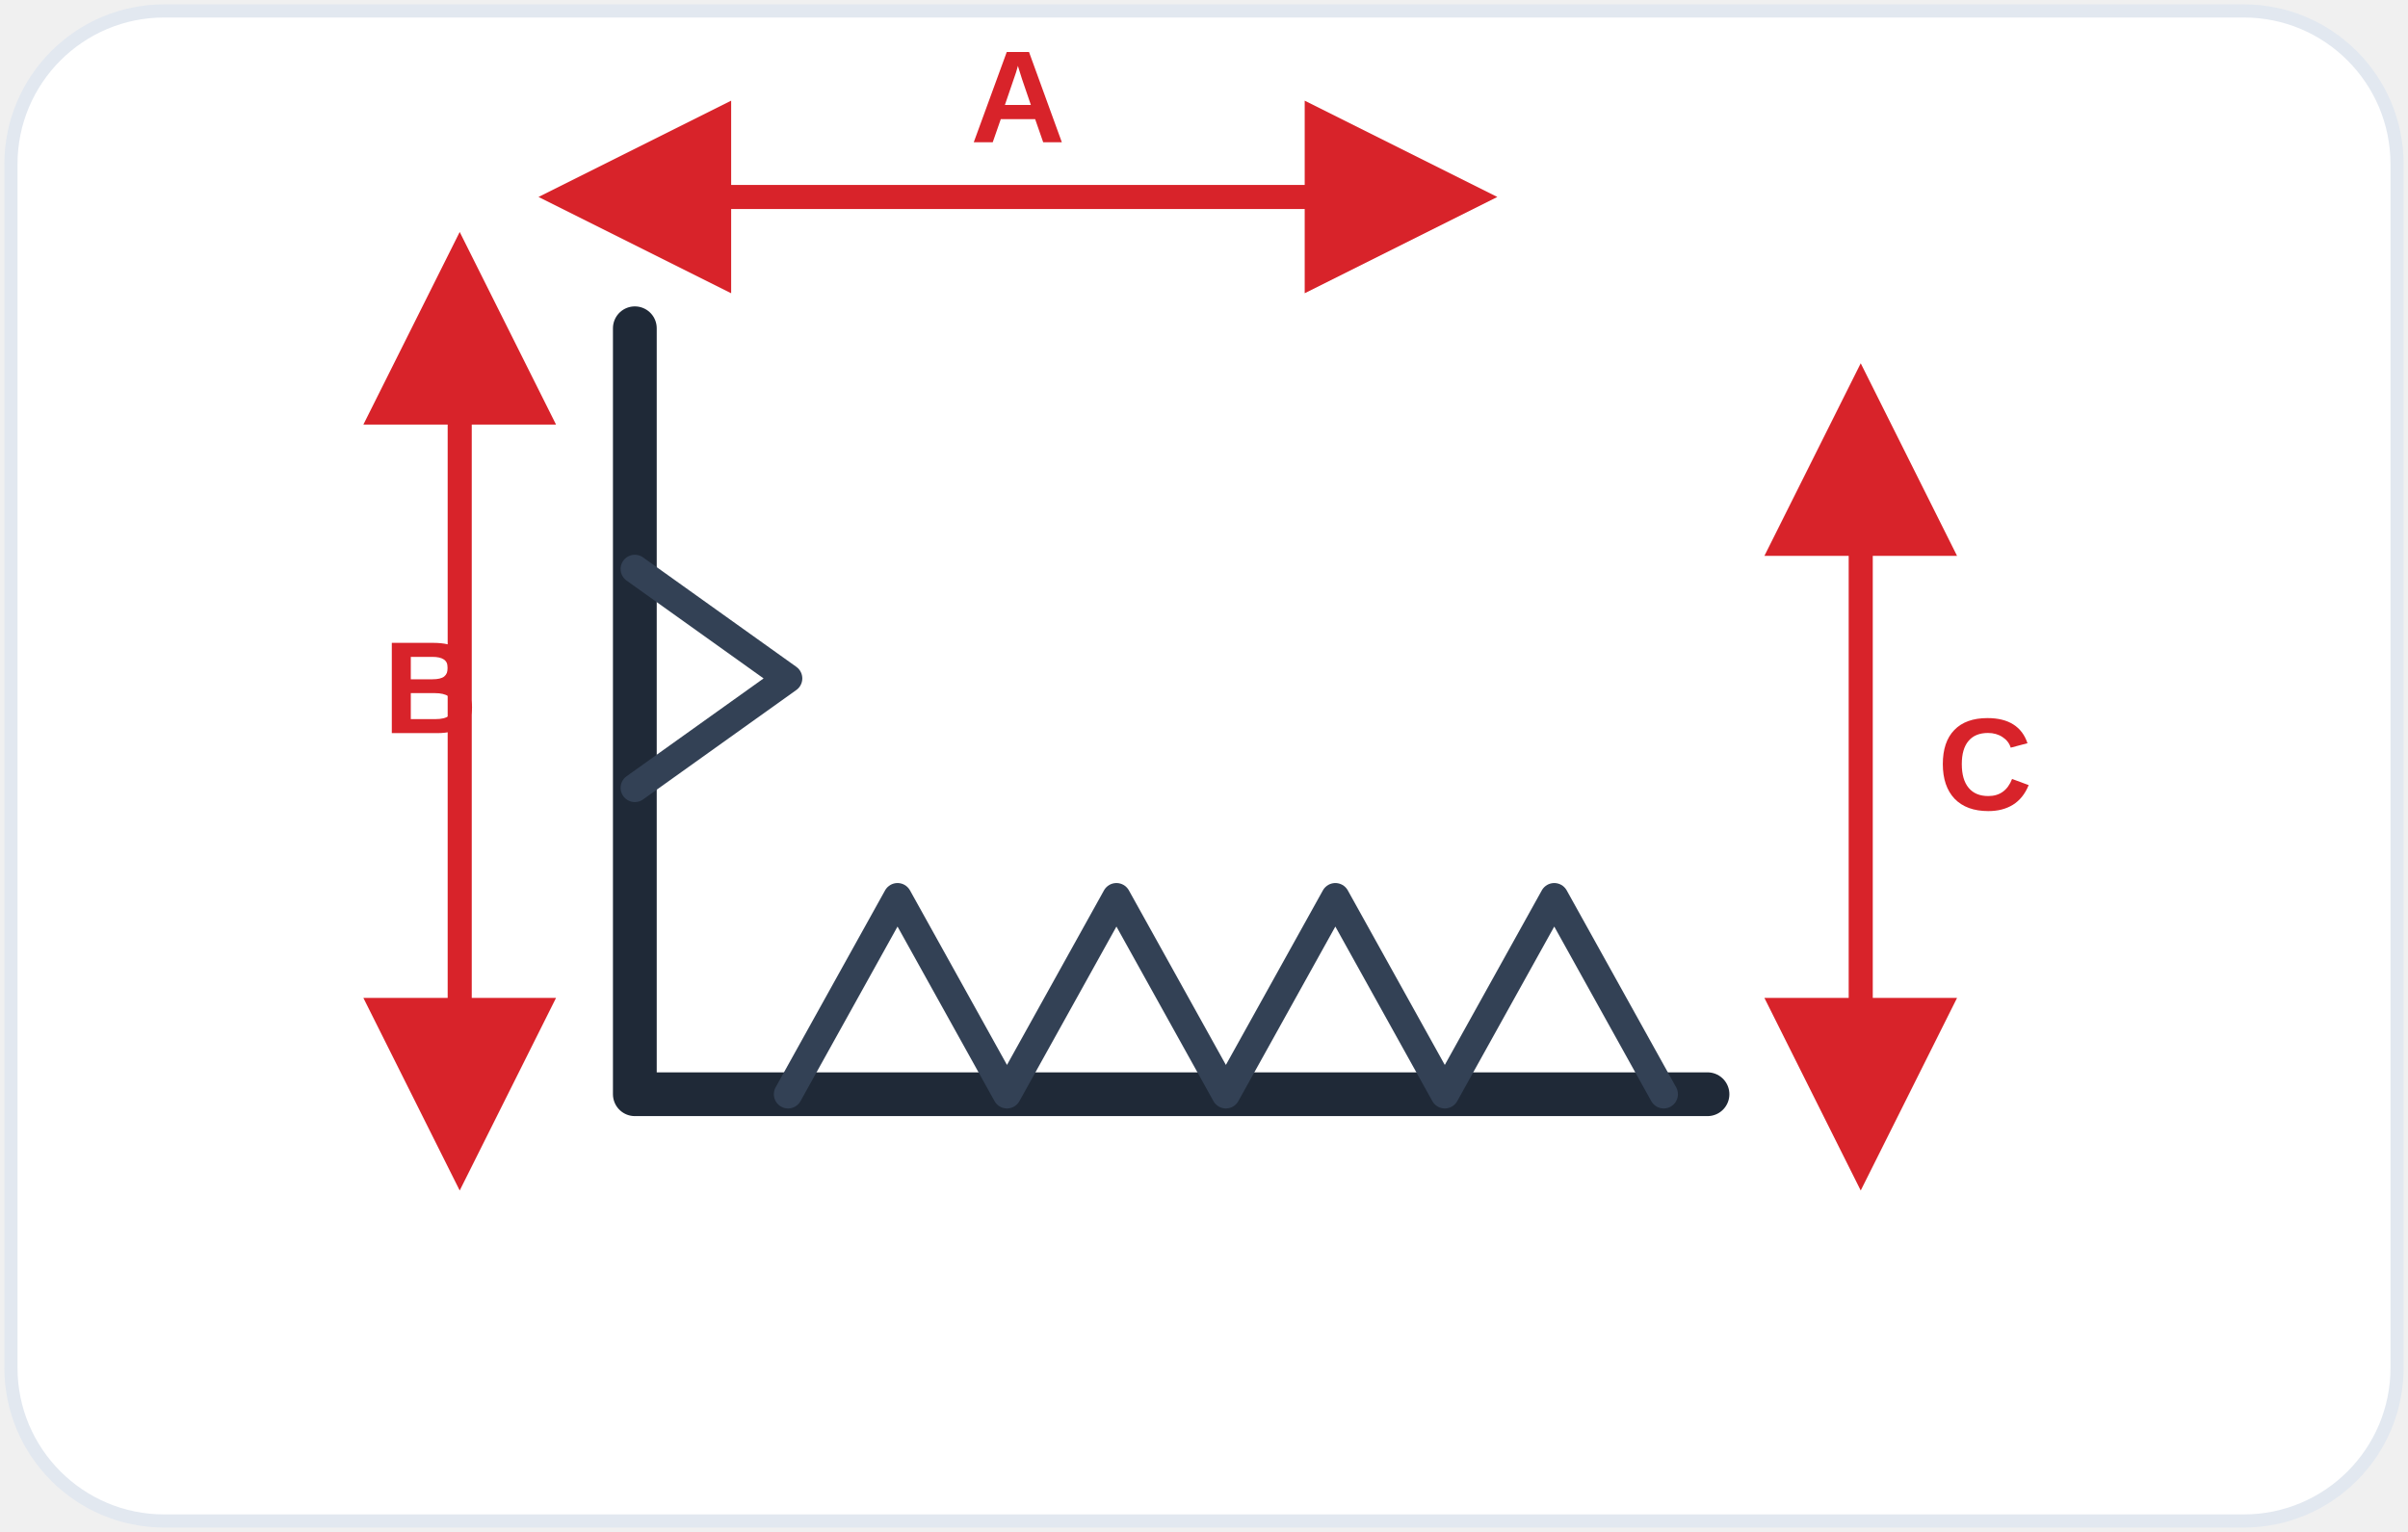
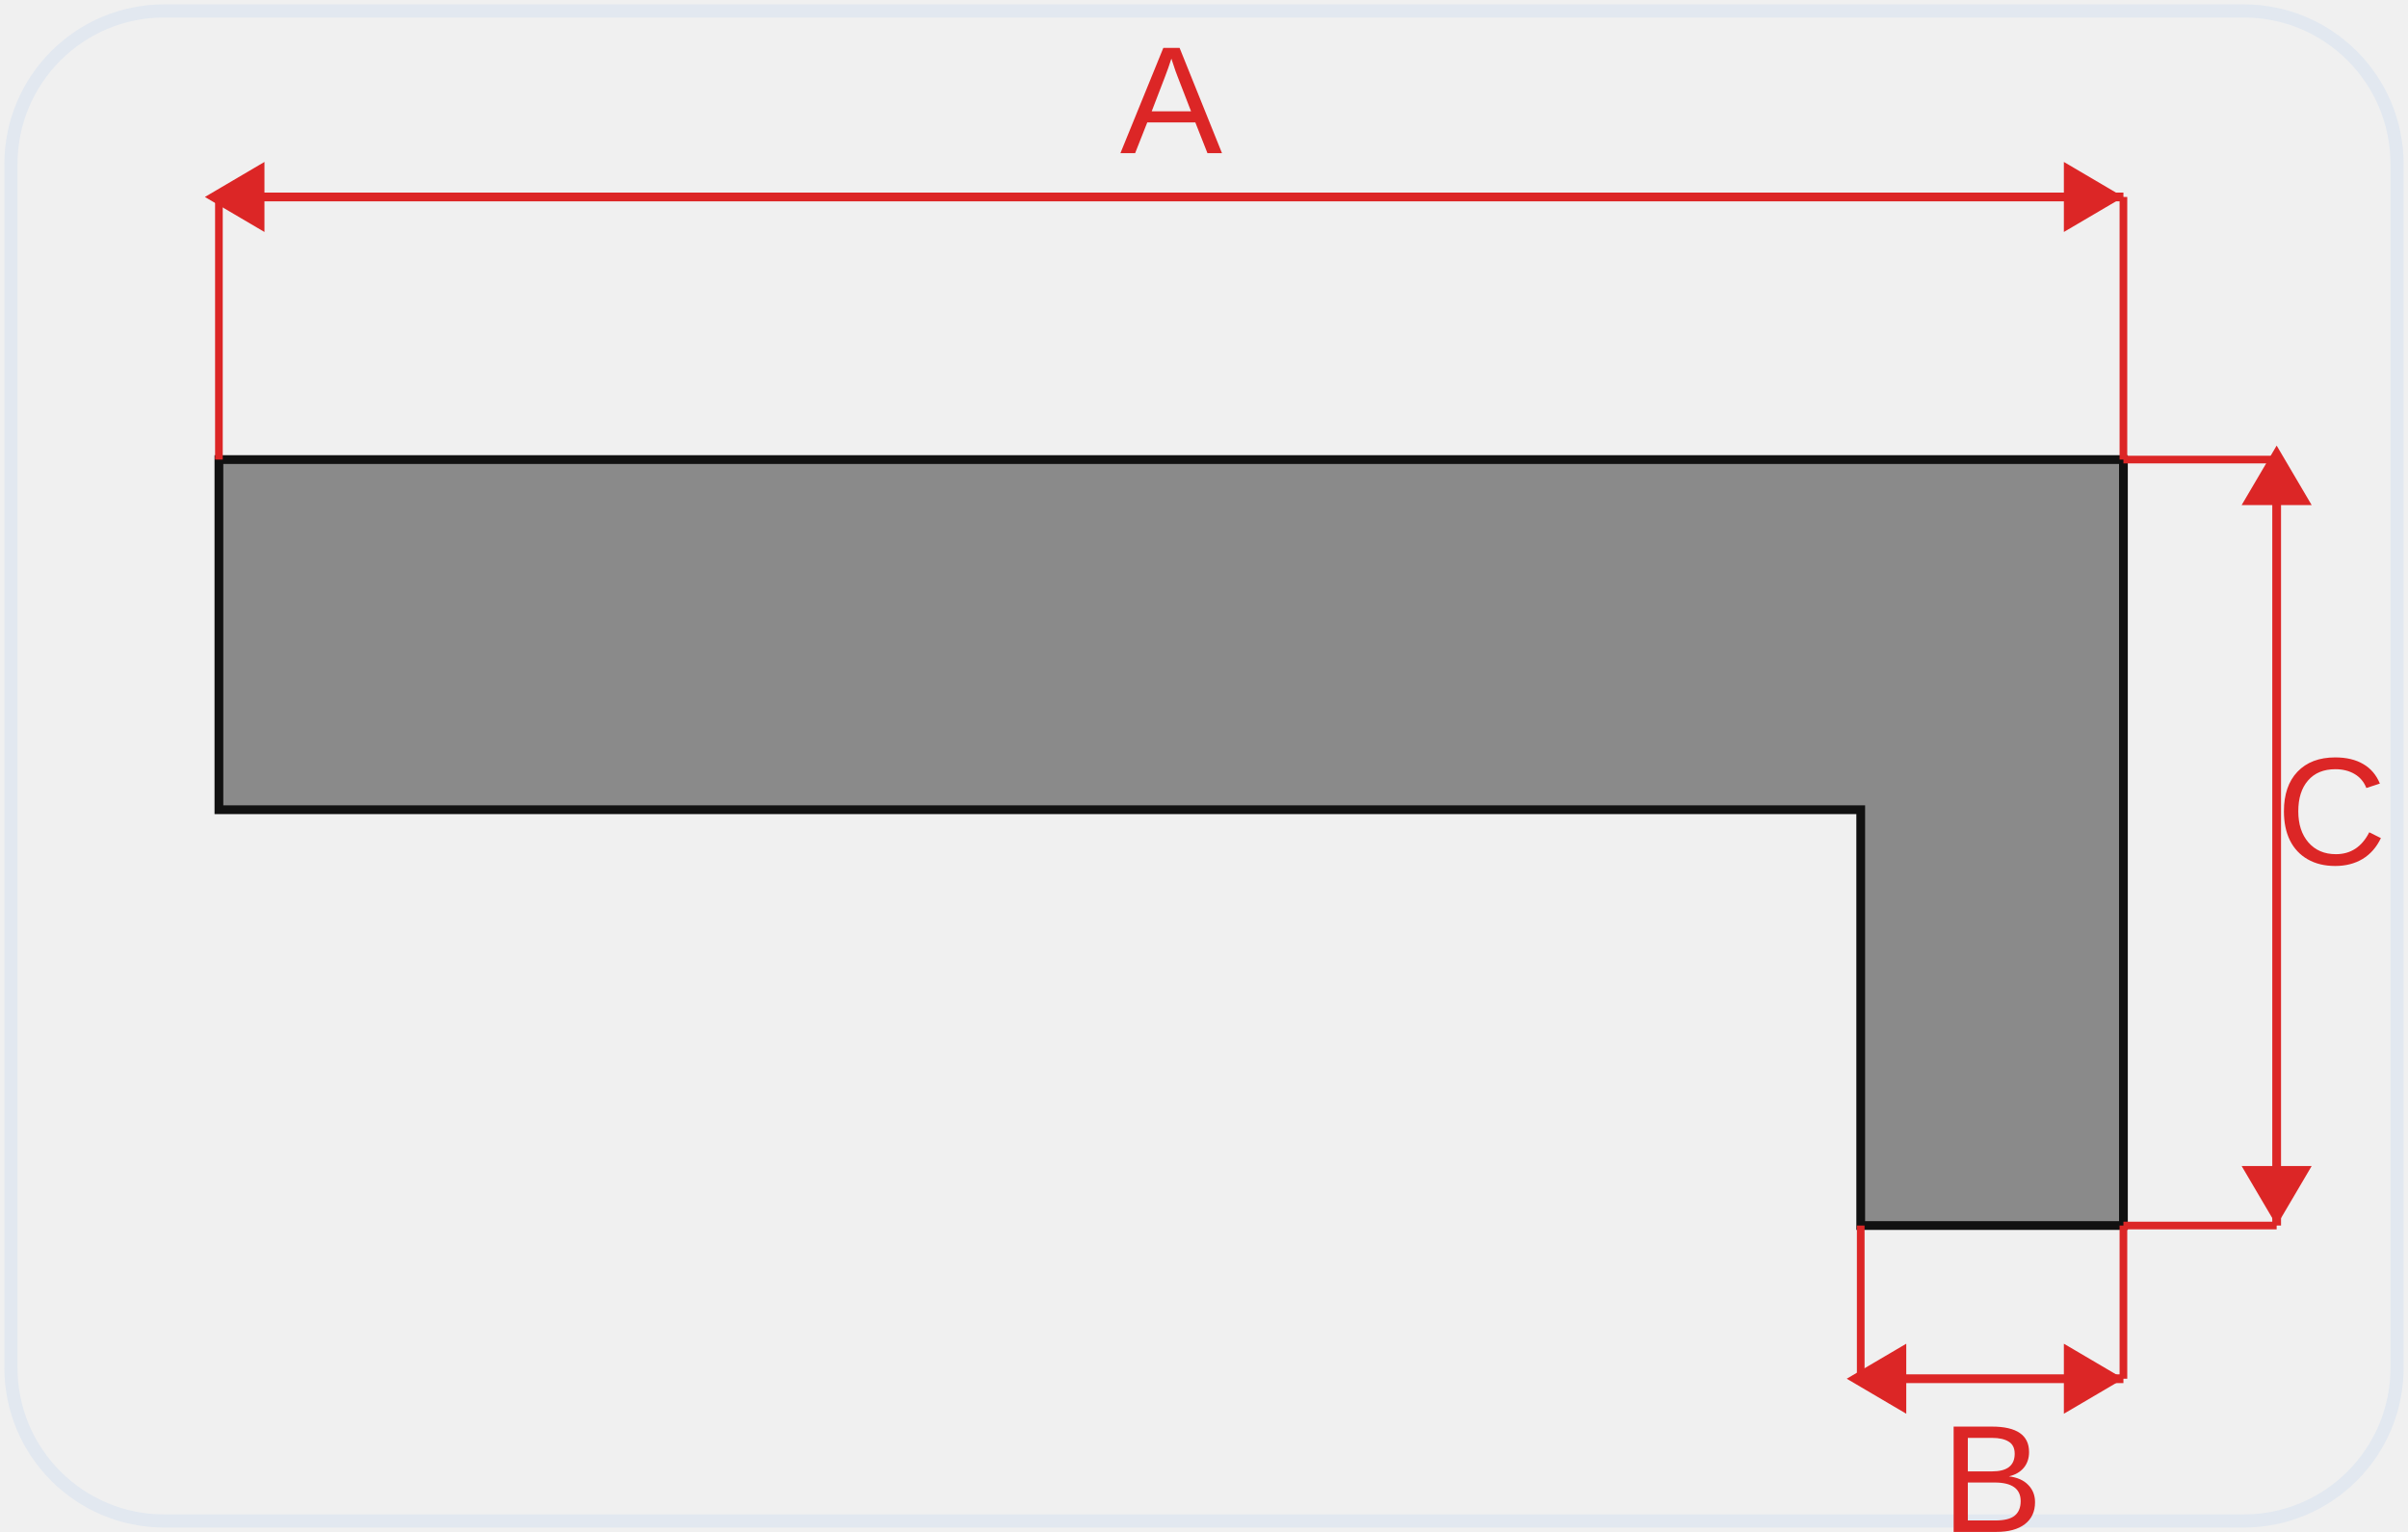
<svg xmlns="http://www.w3.org/2000/svg" viewBox="0 0 220 140" role="img" aria-labelledby="t d">
  <defs>
-     <marker id="arrow" markerWidth="8" markerHeight="8" refX="4" refY="4" orient="auto-start-reverse">
-       <path d="M0,0 L8,4 L0,8 z" fill="#d8232a" />
+     <marker id="arrowStart" markerWidth="8" markerHeight="8" refX="1.6" refY="4" orient="auto" markerUnits="strokeWidth">
+       <path d="M6.8 0 L0 4 L6.8 8 z" fill="#dc2626" />
    </marker>
-     <style>
-       .outline { fill: none; stroke: #1f2937; stroke-width: 4; stroke-linecap: round; stroke-linejoin: round; }
-       .fold { fill: none; stroke: #334155; stroke-width: 2.6; stroke-linecap: round; stroke-linejoin: round; }
-       .dim { fill: none; stroke: #d8232a; stroke-width: 2.2; stroke-linecap: round; stroke-linejoin: round; marker-start: url(#arrow); marker-end: url(#arrow); }
-       .ext { fill: none; stroke: #94a3b8; stroke-width: 1.6; stroke-dasharray: 4 4; }
-       .txt { fill: #d8232a; font: 700 12px Arial, Helvetica, sans-serif; }
-       .base { fill: #ffffff; stroke: #e2e8f0; stroke-width: 1.2; }
-     </style>
+     <marker id="arrowEnd" markerWidth="8" markerHeight="8" refX="6.8" refY="4" orient="auto" markerUnits="strokeWidth">
+       <path d="M0 0 L6.8 4 L0 8 z" fill="#dc2626" />
+     </marker>
  </defs>
-   <rect class="base" x="1" y="1" width="218" height="138" rx="14" />
-   <path class="outline" d="M58 30 V100 H156" />
-   <path class="fold" d="M58 52 l14 10 l-14 10 M72 100 l10 -18 l10 18 l10 -18 l10 18 l10 -18 l10 18 l10 -18 l10 18" />
-   <line class="dim" x1="58" y1="18" x2="128" y2="18" />
-   <text class="txt" x="93" y="13" text-anchor="middle">A</text>
-   <line class="dim" x1="42" y1="30" x2="42" y2="100" />
-   <text class="txt" x="35" y="67">B</text>
-   <line class="dim" x1="170" y1="42" x2="170" y2="100" />
-   <text class="txt" x="177" y="74">C</text>
+   <rect class="base" x="1" y="1" width="218" height="138" rx="14" fill="none" stroke="#e2e8f0" stroke-width="1.2" />
+   <path d="M 20 42 L 194 42 L 194 112 L 170 112 L 170 74 L 20 74 Z" fill="#8a8a8a" stroke="#111111" stroke-width="0.8" />
+   <line x1="20" y1="18" x2="194" y2="18" stroke="#dc2626" stroke-width="0.8" marker-start="url(#arrowStart)" marker-end="url(#arrowEnd)" />
+   <text x="107.0" y="14" text-anchor="middle" font-size="14" font-family="Arial, Helvetica, sans-serif" fill="#dc2626">A
+     </text>
+   <line x1="20" y1="42" x2="20" y2="18" stroke="#dc2626" stroke-width="0.7" />
+   <line x1="194" y1="42" x2="194" y2="18" stroke="#dc2626" stroke-width="0.7" />
+   <line x1="208" y1="42" x2="208" y2="112" stroke="#dc2626" stroke-width="0.8" marker-start="url(#arrowStart)" marker-end="url(#arrowEnd)" />
+   <text x="213" y="79.0" text-anchor="middle" font-size="14" font-family="Arial, Helvetica, sans-serif" fill="#dc2626">C
+     </text>
+   <line x1="194" y1="42" x2="208" y2="42" stroke="#dc2626" stroke-width="0.7" />
+   <line x1="194" y1="112" x2="208" y2="112" stroke="#dc2626" stroke-width="0.7" />
+   <line x1="170" y1="126" x2="194" y2="126" stroke="#dc2626" stroke-width="0.8" marker-start="url(#arrowStart)" marker-end="url(#arrowEnd)" />
+   <text x="182.0" y="140" text-anchor="middle" font-size="14" font-family="Arial, Helvetica, sans-serif" fill="#dc2626">B
+     </text>
+   <line x1="170" y1="112" x2="170" y2="126" stroke="#dc2626" stroke-width="0.7" />
+   <line x1="194" y1="112" x2="194" y2="126" stroke="#dc2626" stroke-width="0.7" />
</svg>
